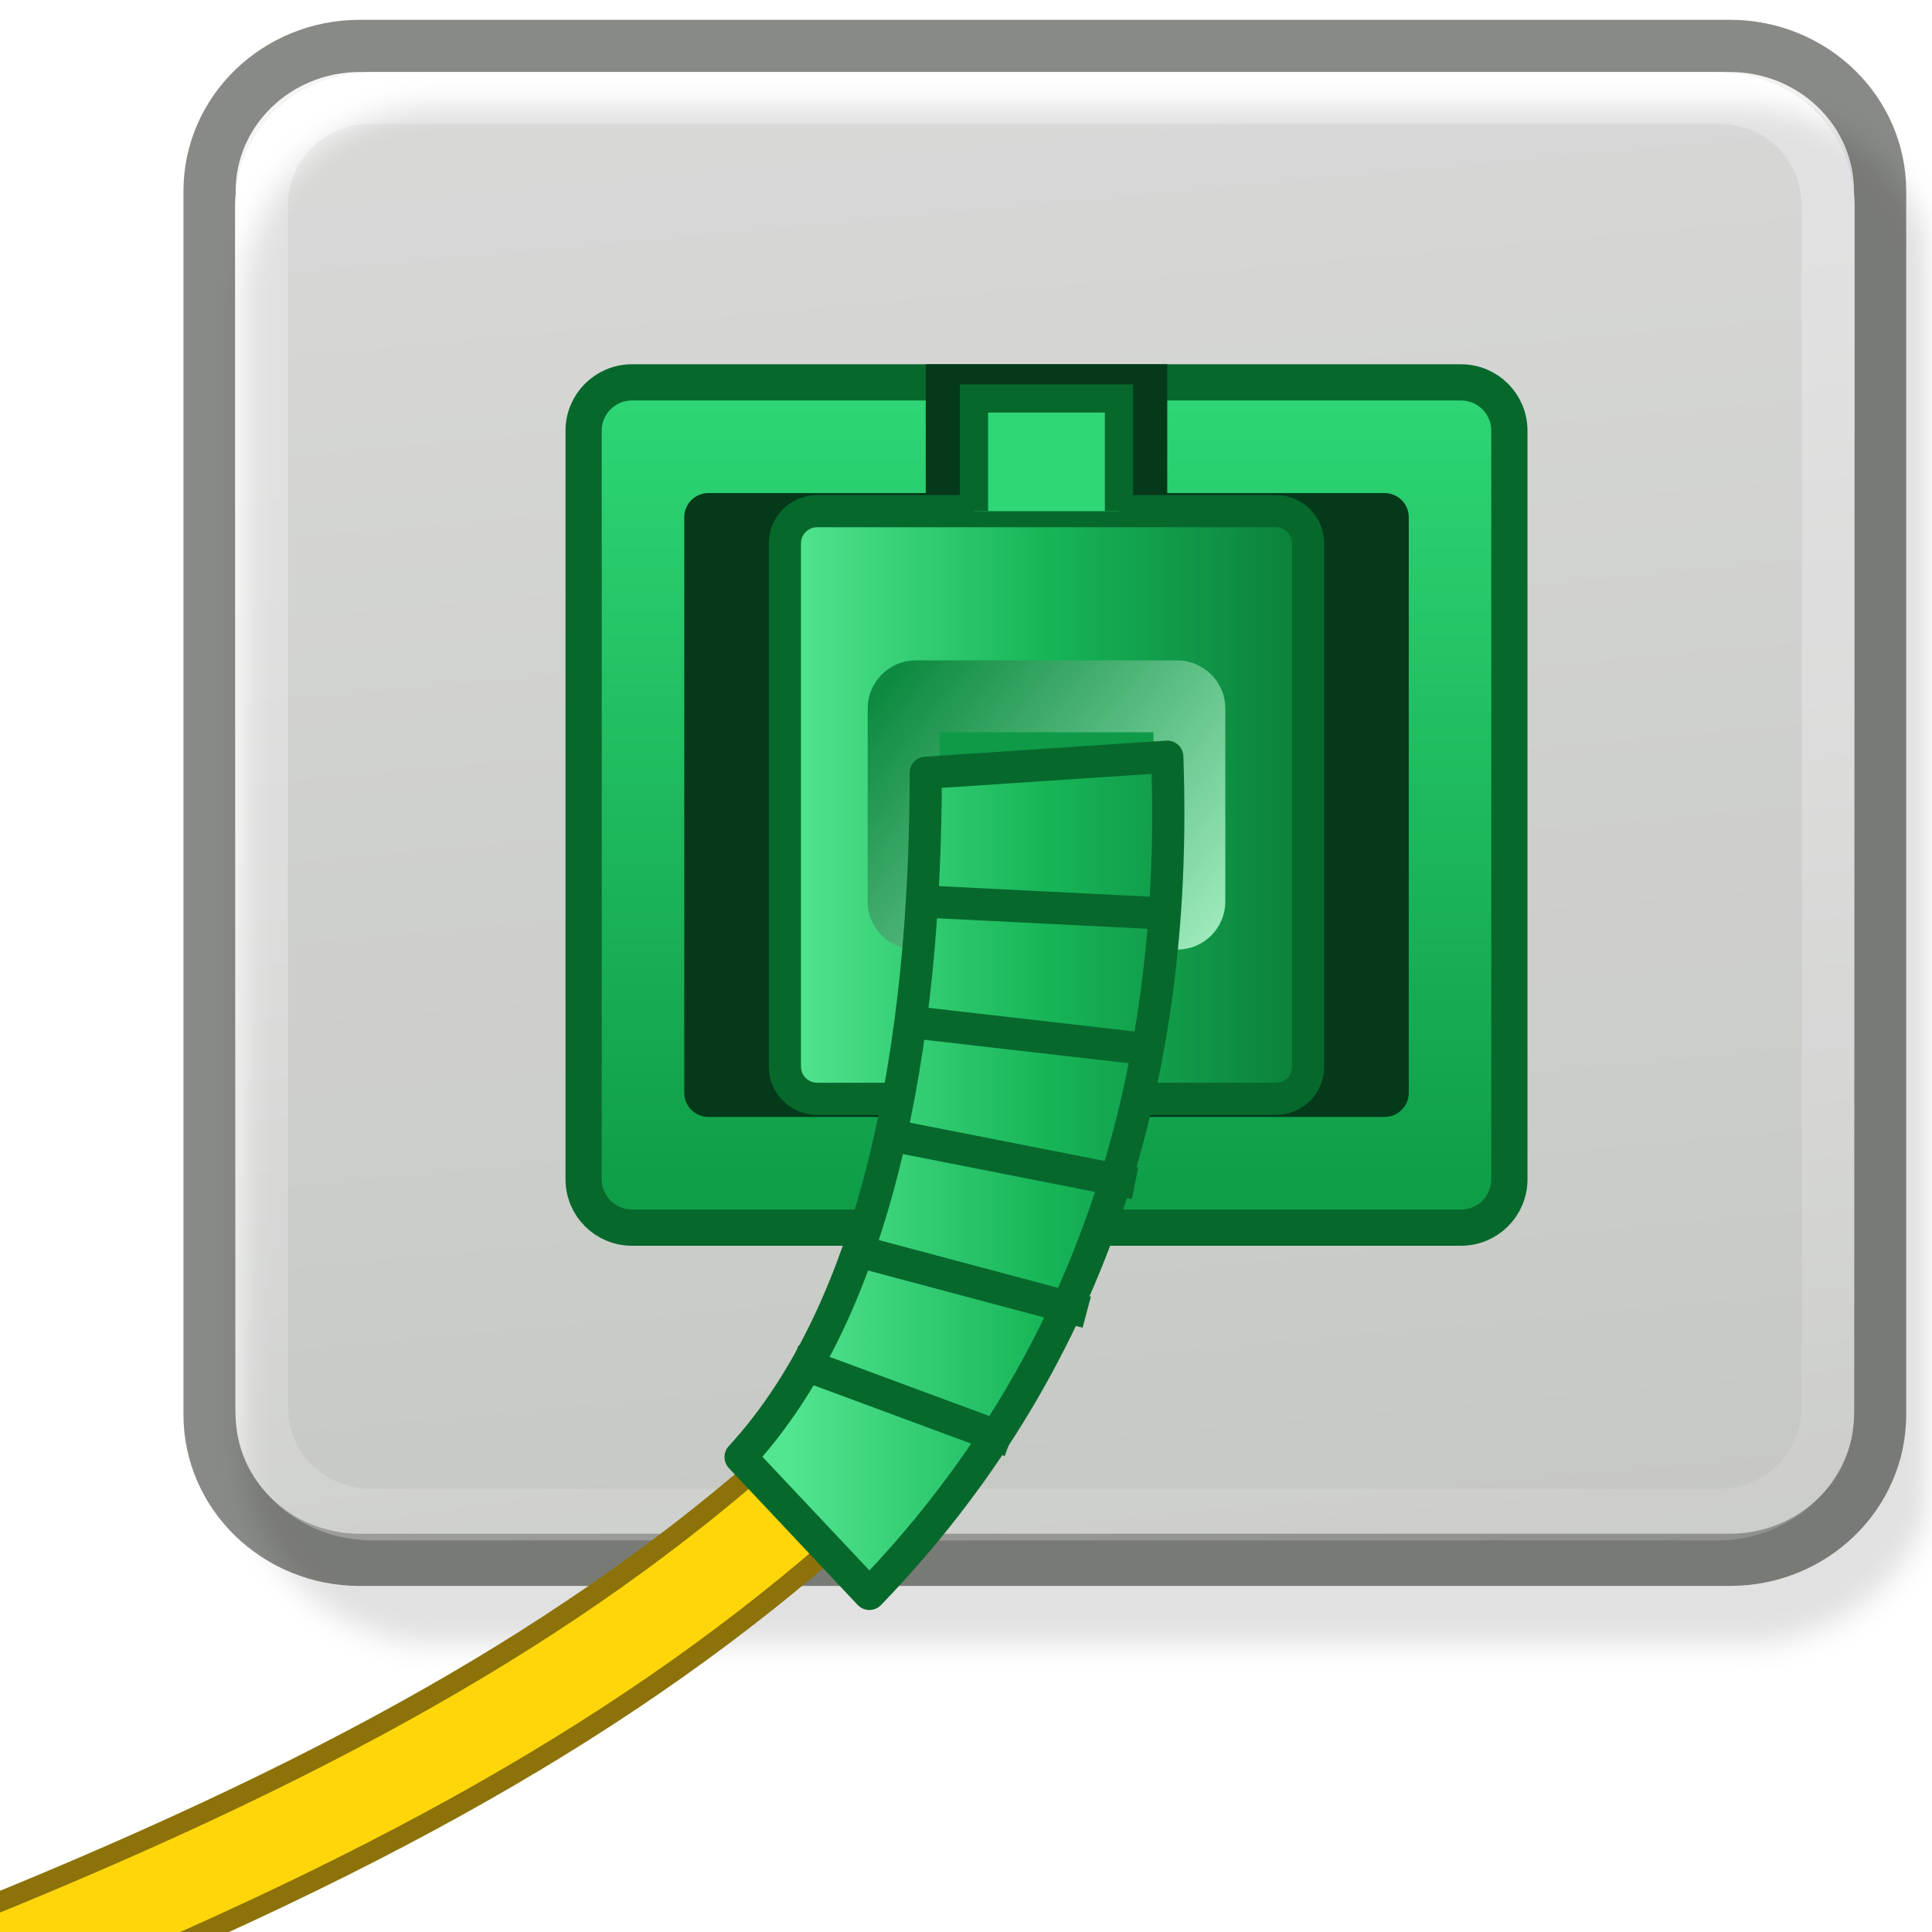
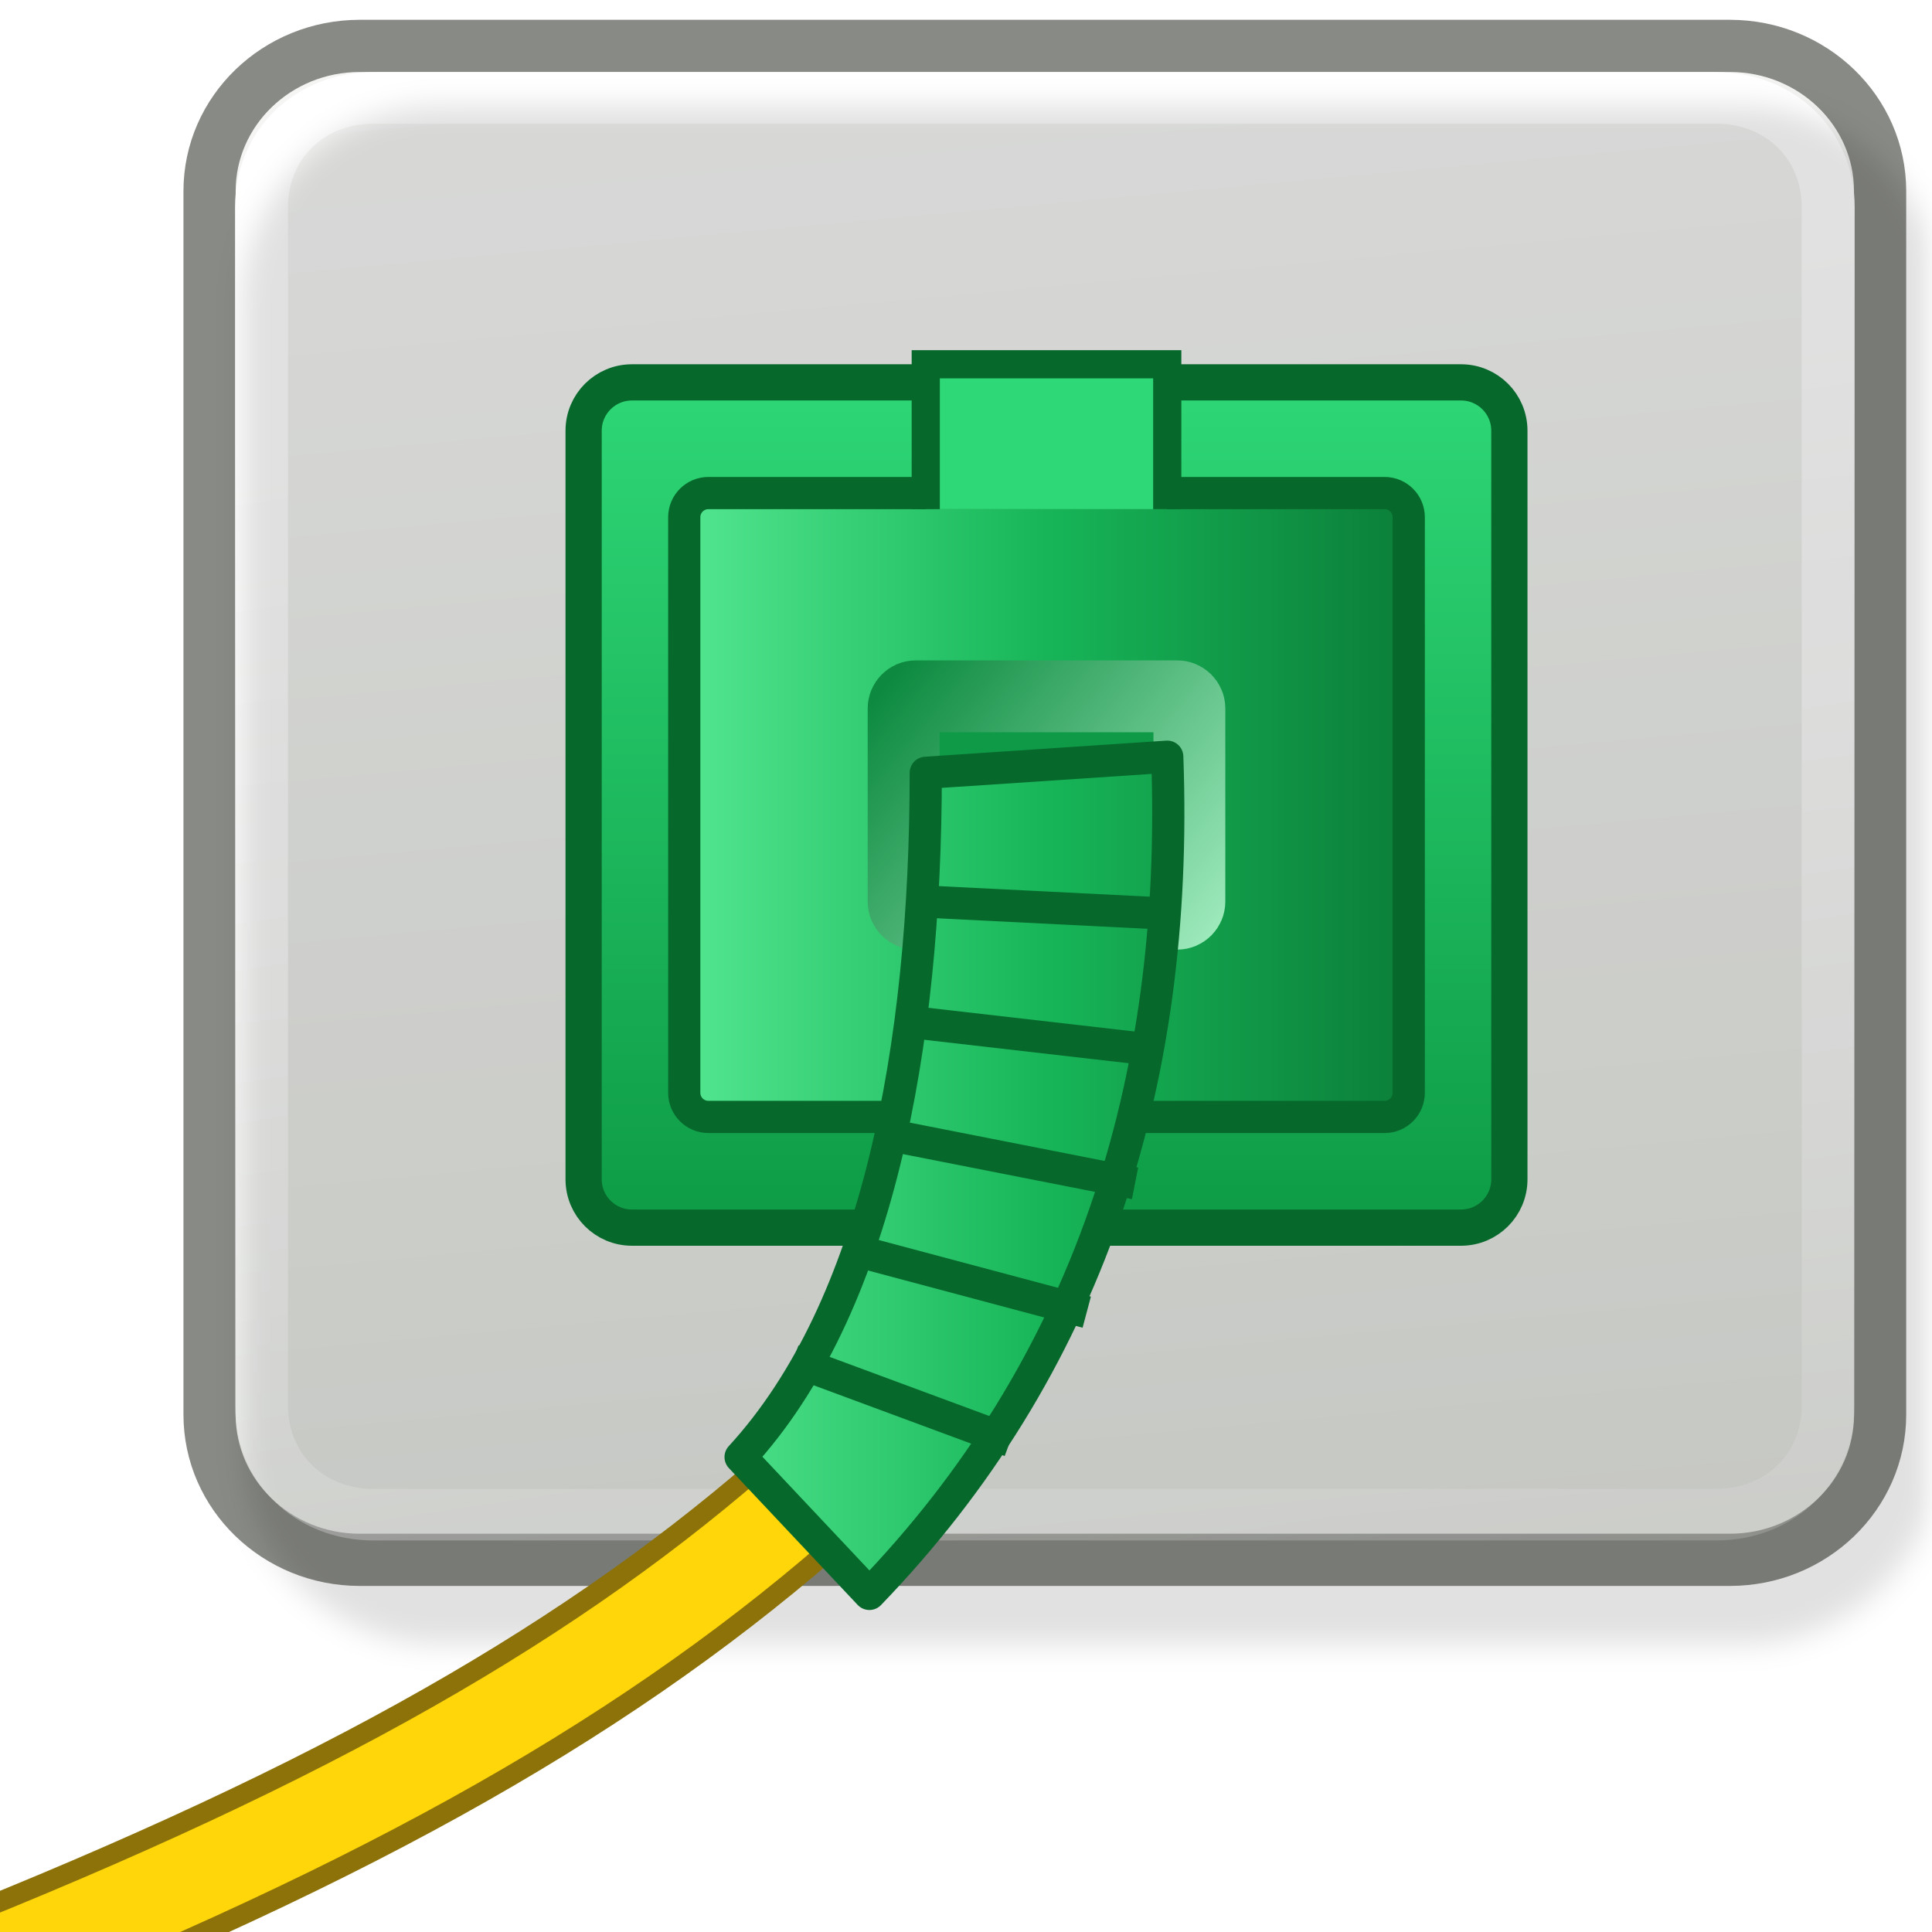
<svg xmlns="http://www.w3.org/2000/svg" width="32" height="32" version="1.1" viewBox="0 0 48 48">
  <defs>
    <linearGradient id="tile" x1="-7.975" x2="-11.01" y1="25.36" y2="-6.568" gradientTransform="matrix(2 0 0 1.933 43.5 .5333)" gradientUnits="userSpaceOnUse">
      <stop stop-color="#d3d7cf" offset="0" />
      <stop stop-color="#fff" offset="1" />
    </linearGradient>
    <linearGradient id="edge" x1="-7.852" x2="-5.51" y1="3.755" y2="18.94" gradientUnits="userSpaceOnUse">
      <stop stop-color="#fff" offset="0" />
      <stop stop-color="#fff" stop-opacity="0" offset="1" />
    </linearGradient>
    <filter id="soft" x="-.02" y="-.022" width="1.039" height="1.044" color-interpolation-filters="sRGB">
      <feGaussianBlur stdDeviation="0.263" />
    </filter>
    <linearGradient id="adapter" x1="26" x2="26" y1="9" y2="31" gradientUnits="userSpaceOnUse">
      <stop stop-color="#2fd877" offset="0" />
      <stop stop-color="#0d9a45" offset="1" />
    </linearGradient>
    <linearGradient id="groove" x1="22" x2="30" y1="17" y2="23.5" gradientUnits="userSpaceOnUse">
      <stop stop-color="#0d8a40" offset="0" />
      <stop stop-color="#9eeabc" offset="1" />
    </linearGradient>
-     <linearGradient id="plug" x1="19.5" x2="32.5" y1="0" y2="0" gradientUnits="userSpaceOnUse">
+     <linearGradient id="plug" x1="17" x2="35" y1="0" y2="0" gradientUnits="userSpaceOnUse">
      <stop stop-color="#52e690" offset="0" />
      <stop stop-color="#17b558" offset=".5" />
      <stop stop-color="#0b7f39" offset="1" />
    </linearGradient>
  </defs>
  <g transform="matrix(1.297 0 0 1.297 -13.6 -.805)">
    <rect x="14.5" y="1.5" width="32" height="29" rx="2.877" ry="2.781" fill="url(#tile)" fill-rule="evenodd" stroke="#888a85" stroke-linecap="round" stroke-linejoin="round" />
    <path transform="matrix(2.143 0 0 2.087 44.43 -.6302)" d="m-12.5 1.498c-0.573 0-1.002 0.429-1.002 1.002v11c0 0.573 0.429 1.002 1.002 1.002h12c0.573 0 1.002-0.429 1.002-1.002v-11c0-0.573-0.429-1.002-1.002-1.002z" fill="none" stroke="url(#edge)" stroke-linecap="round" stroke-linejoin="round" stroke-width=".473" />
    <rect transform="matrix(1.016 0 0 1.016 -.49 -.2715)" x="15.38" y="2.875" width="32" height="29" rx="3.723" ry="3.723" fill-rule="evenodd" filter="url(#soft)" opacity=".12" />
  </g>
  <rect x="14.5" y="9.5" width="23" height="21" rx="1.2" fill="url(#adapter)" stroke="#07682c" stroke-width=".9" />
-   <path d="M23 9.05H29V12.6H23Z" fill="#04391a" />
-   <rect x="17" y="12.25" width="18" height="15.5" rx=".6" fill="#04391a" />
-   <rect x="19.5" y="12.7" width="13" height="14.6" rx=".8" fill="url(#plug)" stroke="#07682c" stroke-width=".8" />
-   <path d="M24.2 12.7V9.9H27.8V12.7" fill="#2fd877" stroke="#07682c" stroke-width=".7" />
+   <rect x="17" y="12.25" width="18" height="15.5" rx=".6" fill="url(#plug)" stroke="#07682c" stroke-width=".8" />
+   <path d="M23 12.65V9.05H29V12.65" fill="#2fd877" stroke="#07682c" stroke-width=".7" />
  <rect x="22.45" y="17.3" width="7.1" height="5.4" rx=".3" fill="#0f9a47" stroke="url(#groove)" stroke-width="1.785" />
  <path d="M26 24C26 28 23 34 19.7 37.5C14.5 42 8 45.6 -2 49.5" fill="none" stroke="#8c7208" stroke-width="3.2" stroke-linecap="round" />
  <path d="M26 24C26 28 23 34 19.7 37.5C14.5 42 8 45.6 -2 49.5" fill="none" stroke="#ffd60a" stroke-width="2.2" stroke-linecap="round" />
  <path d="M23 19.2L29 18.8C29.3 27 27 34 21.6 39.6L18.4 36.2C21.8 32.5 23 26 23 19.2Z" fill="url(#plug)" stroke="#07682c" stroke-width=".8" stroke-linejoin="round" />
  <path d="M23 22.4L29 22.7M22.7 25.4L28.8 26.1M22.1 28.2L28.2 29.4M21 31L27 32.6M19.7 33.8L25.1 35.8" fill="none" stroke="#07682c" stroke-width=".8" />
</svg>
